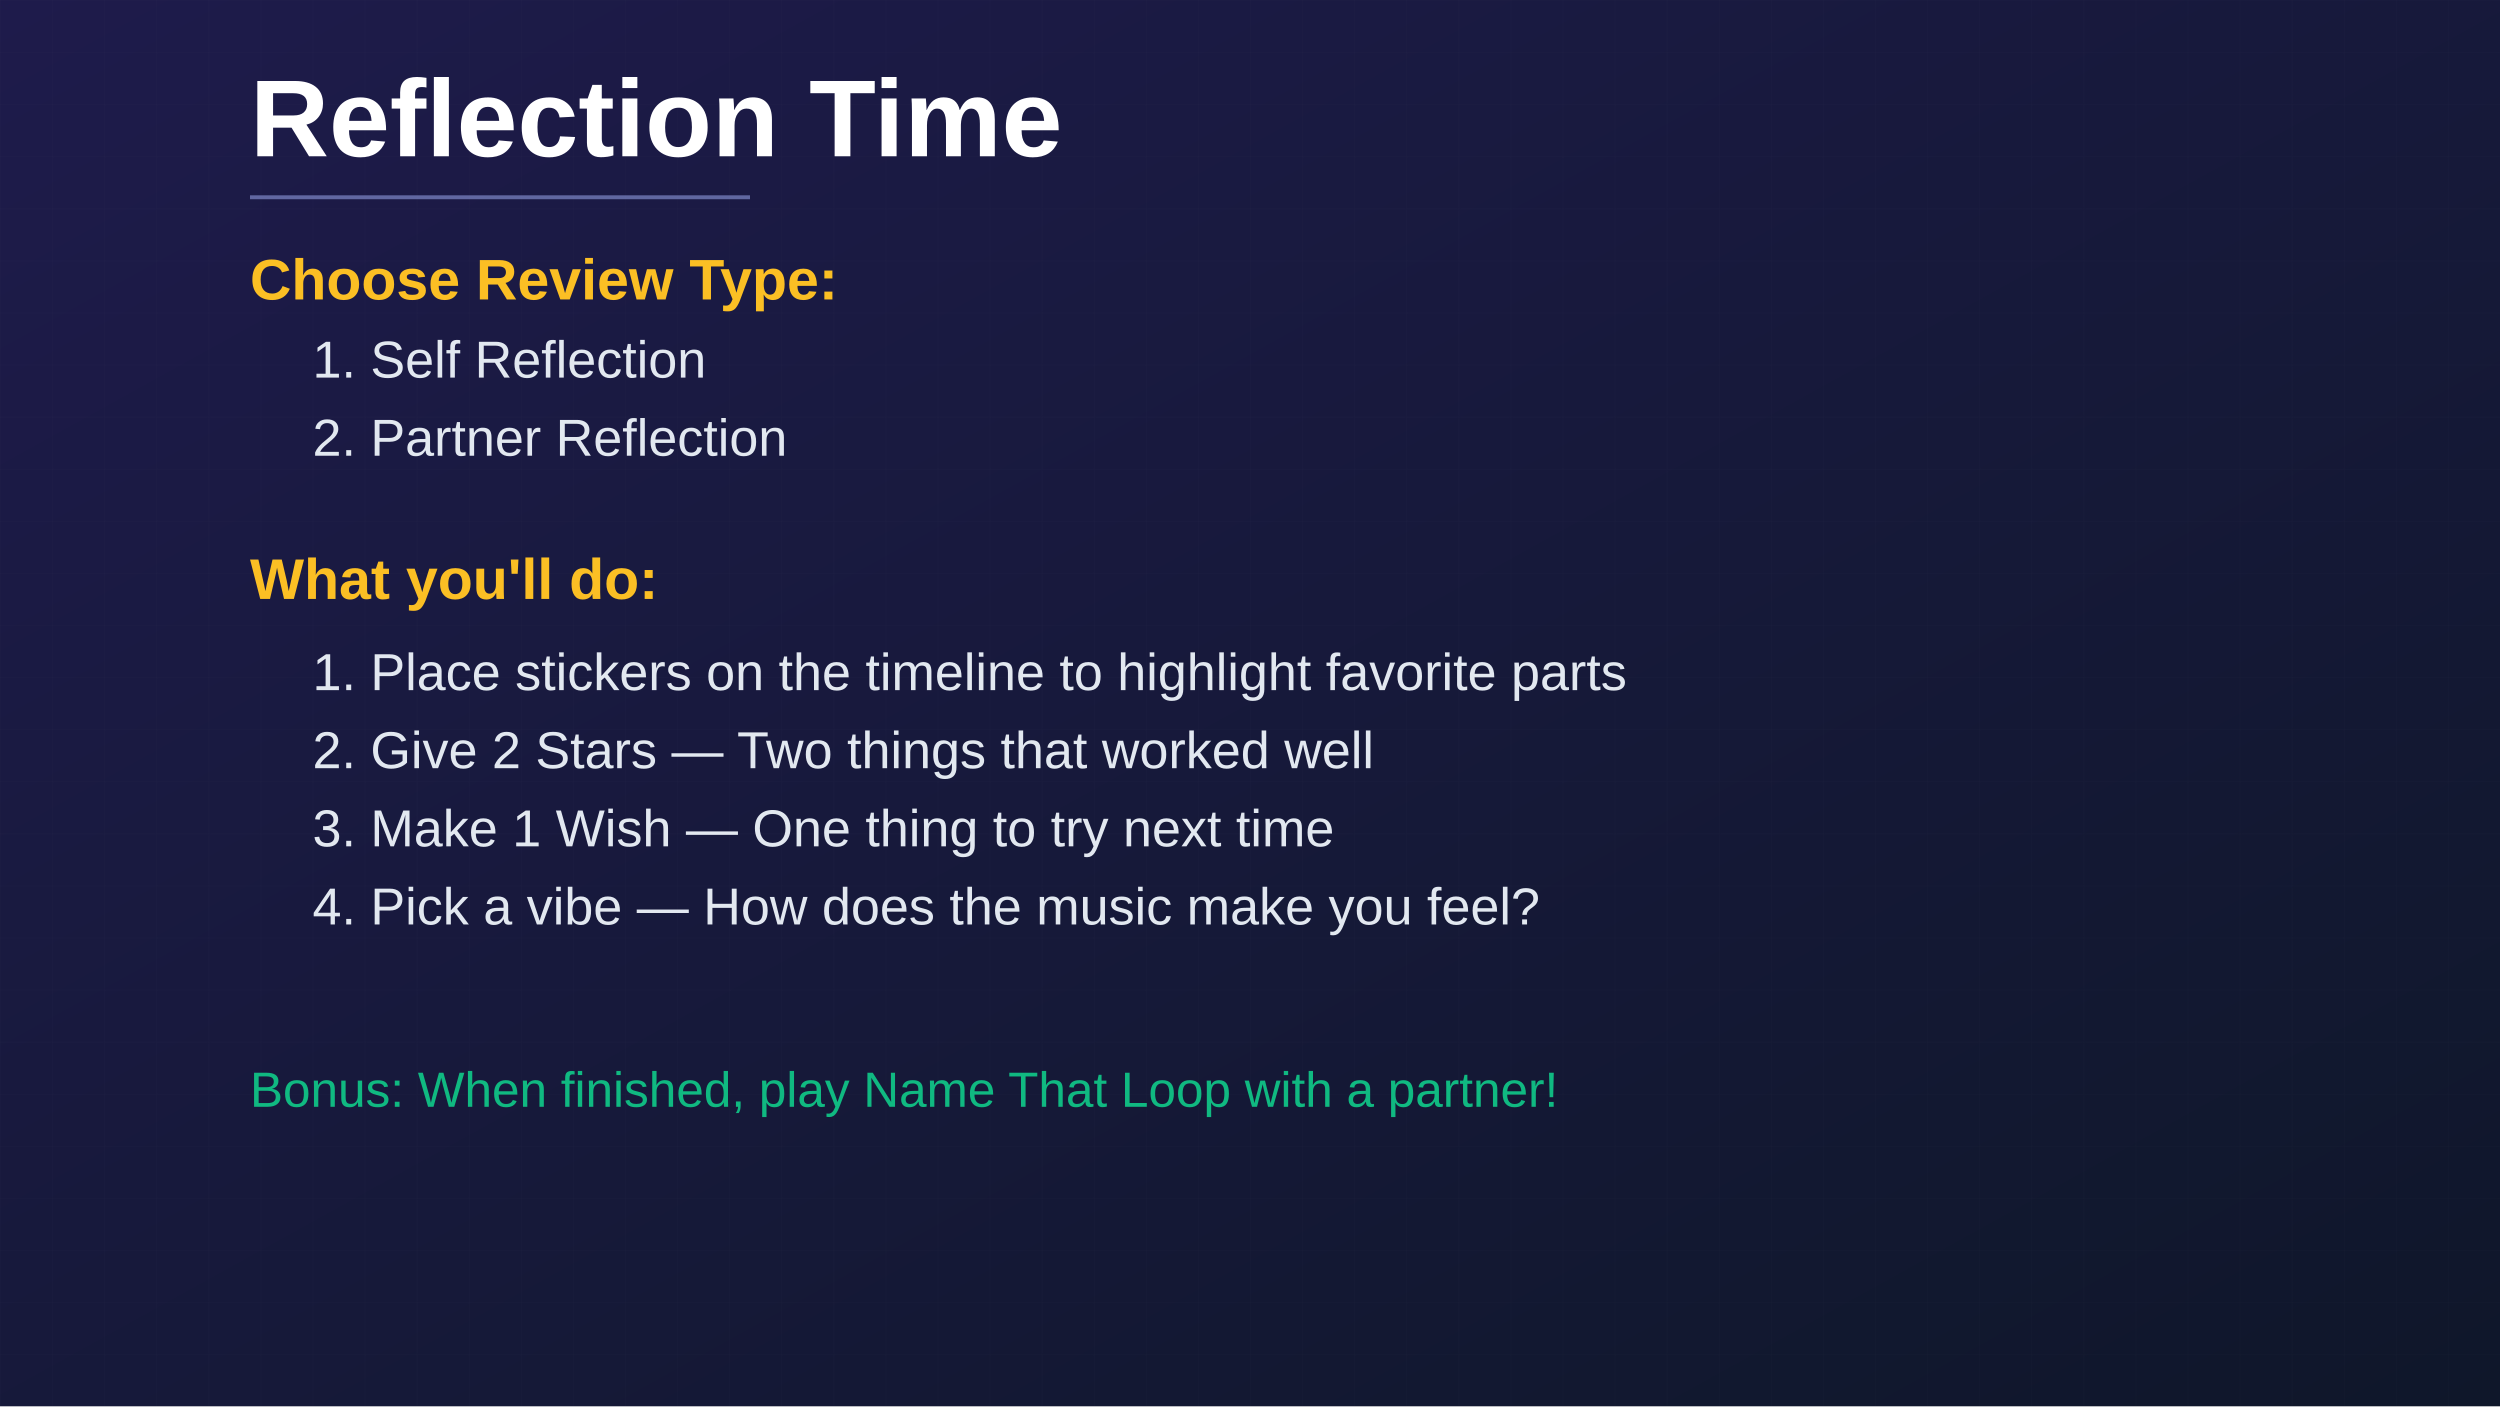
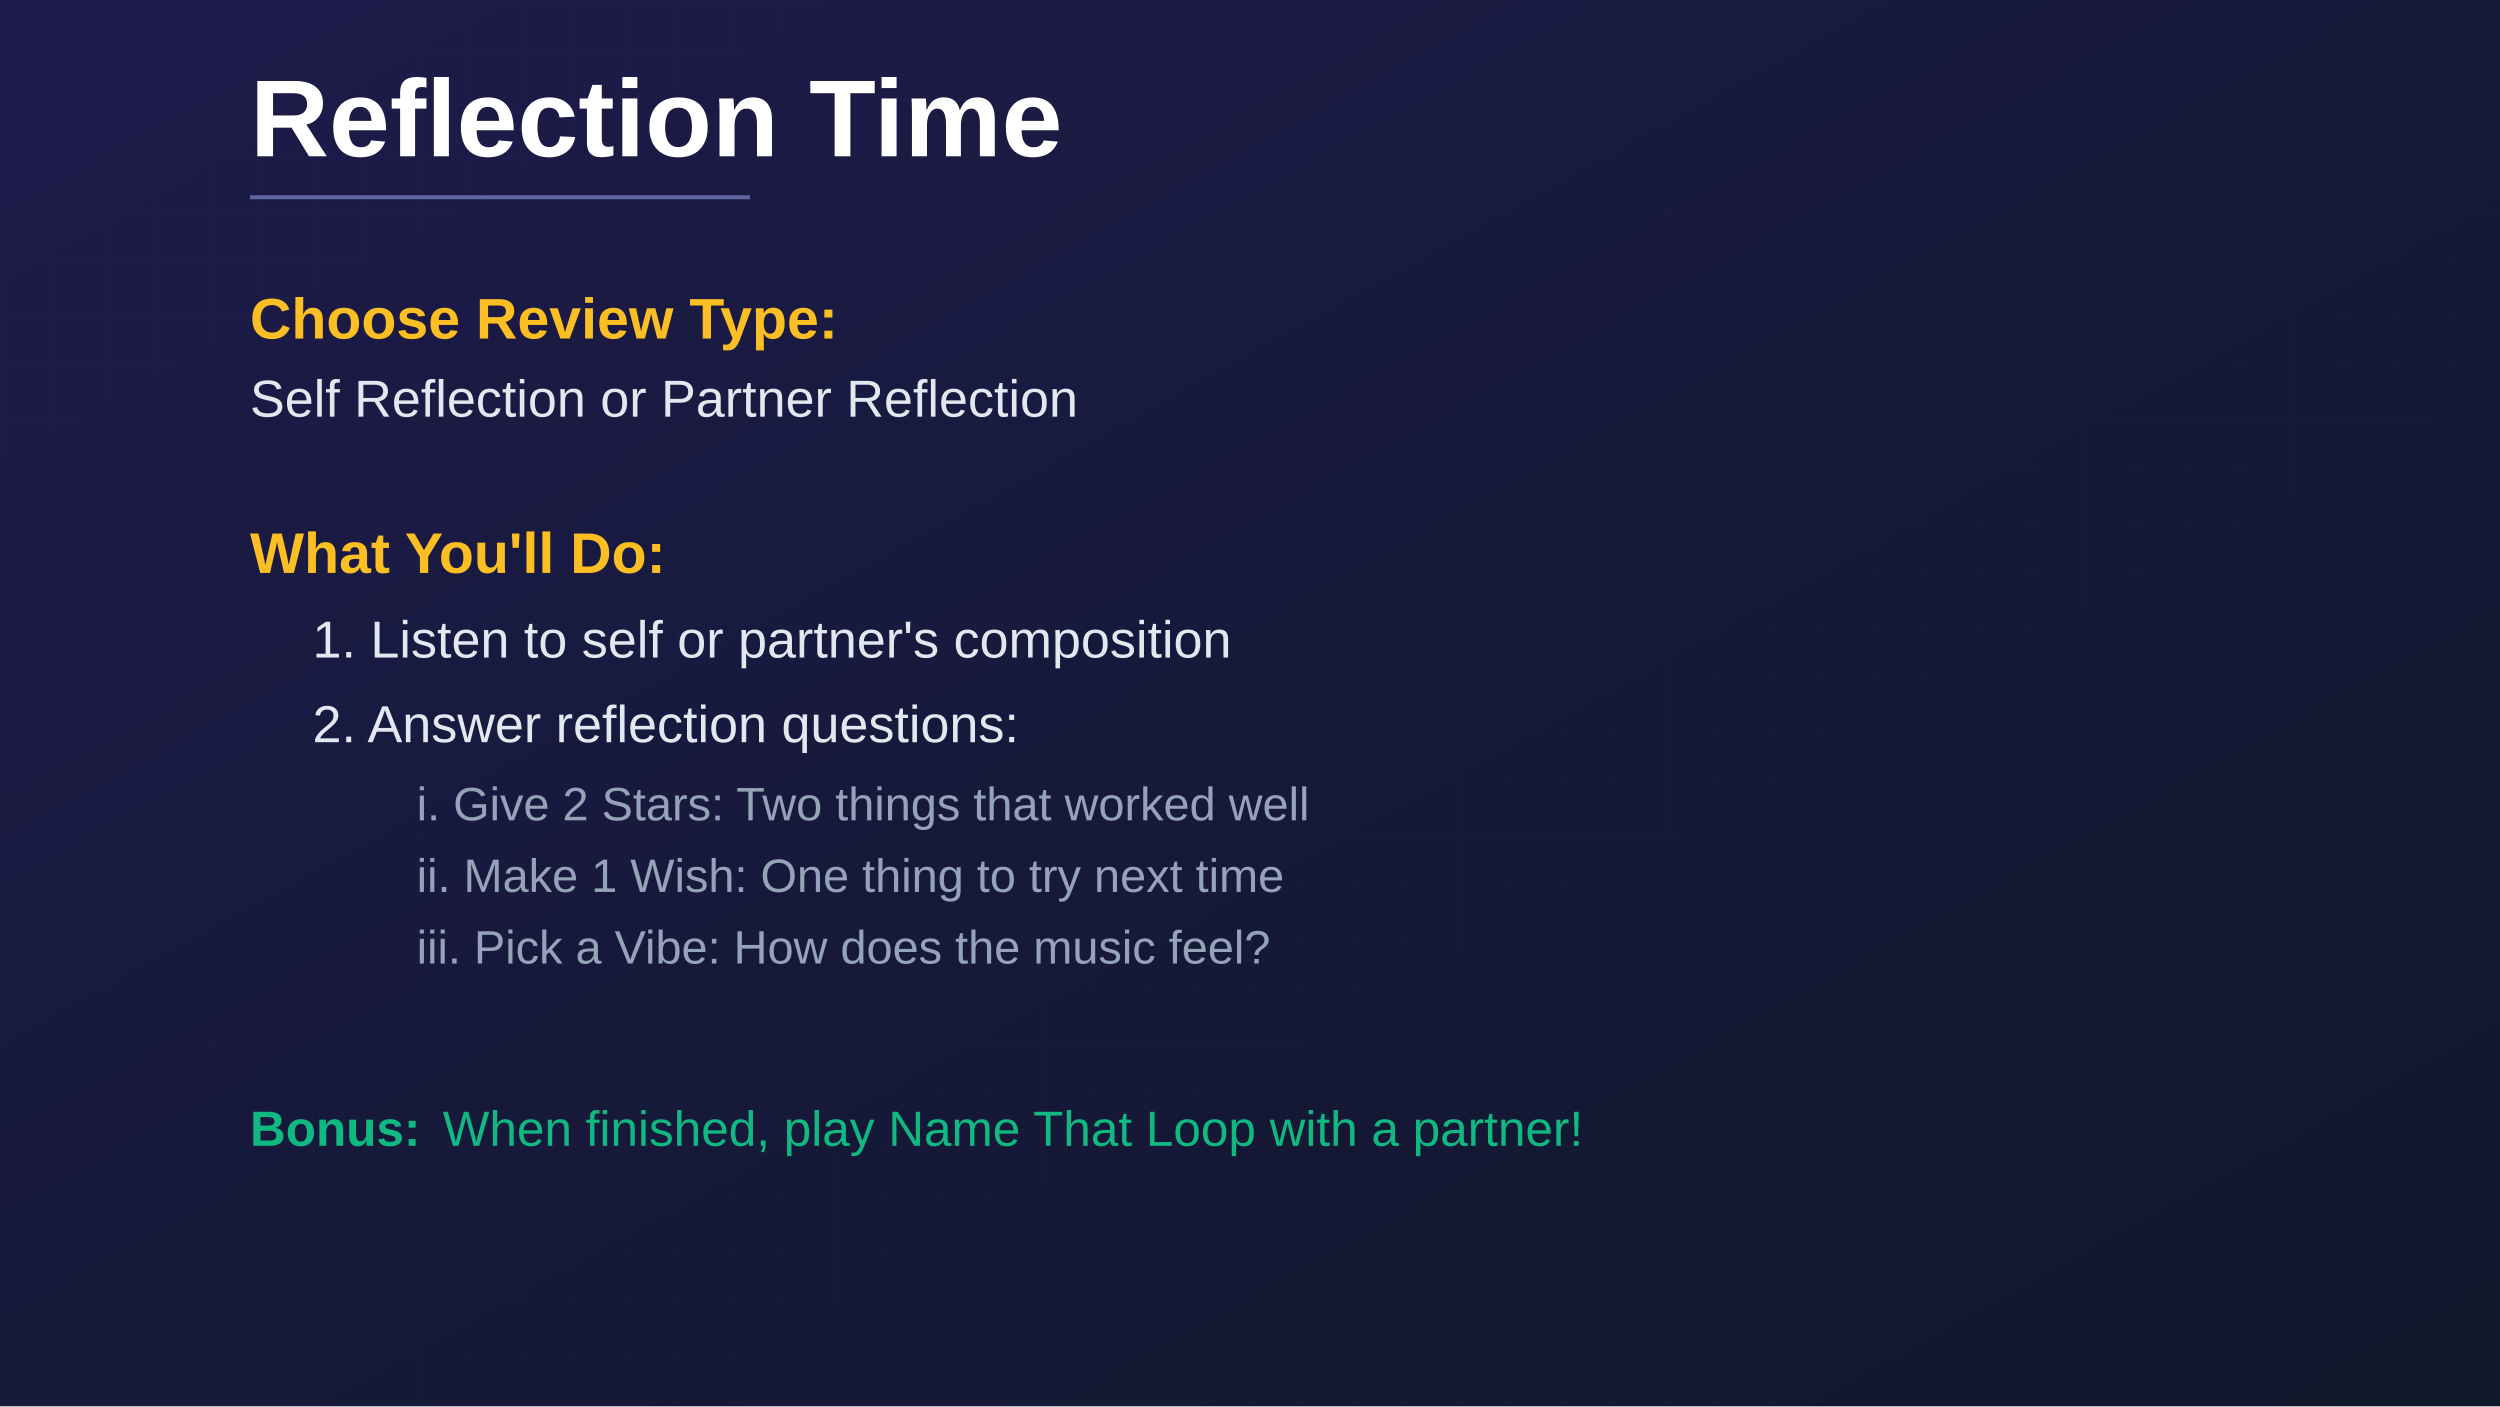
<svg xmlns="http://www.w3.org/2000/svg" width="1920" height="1080">
  <defs>
    <linearGradient id="bg" x1="0%" y1="0%" x2="100%" y2="100%">
      <stop offset="0%" style="stop-color:#1e1b4b" />
      <stop offset="100%" style="stop-color:#0f172a" />
    </linearGradient>
    <pattern id="grid" width="40" height="40" patternUnits="userSpaceOnUse">
      <path d="M 40 0 L 0 0 0 40" fill="none" stroke="white" stroke-width="0.5" opacity="0.03" />
    </pattern>
  </defs>
  <rect width="1920" height="1080" fill="url(#bg)" />
  <rect width="1920" height="1080" fill="url(#grid)" />
  <text x="192" y="120" font-family="Arial, Helvetica, sans-serif" font-size="84" fill="white" font-weight="bold">Reflection Time</text>
  <rect x="192" y="150" width="384" height="3" fill="#a5b4fc" opacity="0.5" />
-   <text x="192" y="230" font-family="Arial, Helvetica, sans-serif" font-size="44" fill="#fbbf24" font-weight="bold">Choose Review Type:</text>
-   <text x="240" y="290" font-family="Arial, Helvetica, sans-serif" font-size="40" fill="#e2e8f0">1. Self Reflection</text>
-   <text x="240" y="350" font-family="Arial, Helvetica, sans-serif" font-size="40" fill="#e2e8f0">2. Partner Reflection</text>
-   <text x="192" y="460" font-family="Arial, Helvetica, sans-serif" font-size="44" fill="#fbbf24" font-weight="bold">What you'll do:</text>
-   <text x="240" y="530" font-family="Arial, Helvetica, sans-serif" font-size="40" fill="#e2e8f0">1. Place stickers on the timeline to highlight favorite parts</text>
-   <text x="240" y="590" font-family="Arial, Helvetica, sans-serif" font-size="40" fill="#e2e8f0">2. Give 2 Stars — Two things that worked well</text>
-   <text x="240" y="650" font-family="Arial, Helvetica, sans-serif" font-size="40" fill="#e2e8f0">3. Make 1 Wish — One thing to try next time</text>
-   <text x="240" y="710" font-family="Arial, Helvetica, sans-serif" font-size="40" fill="#e2e8f0">4. Pick a vibe — How does the music make you feel?</text>
-   <text x="192" y="850" font-family="Arial, Helvetica, sans-serif" font-size="38" fill="#10b981">Bonus: When finished, play Name That Loop with a partner!</text>
+   <text x="192" y="260" font-family="Arial, Helvetica, sans-serif" font-size="44" fill="#fbbf24" font-weight="bold">Choose Review Type:</text>
+   <text x="192" y="320" font-family="Arial, Helvetica, sans-serif" font-size="40" fill="#e2e8f0">Self Reflection or Partner Reflection</text>
+   <text x="192" y="440" font-family="Arial, Helvetica, sans-serif" font-size="44" fill="#fbbf24" font-weight="bold">What You'll Do:</text>
+   <text x="240" y="505" font-family="Arial, Helvetica, sans-serif" font-size="40" fill="#e2e8f0">1. Listen to self or partner's composition</text>
+   <text x="240" y="570" font-family="Arial, Helvetica, sans-serif" font-size="40" fill="#e2e8f0">2. Answer reflection questions:</text>
+   <text x="320" y="630" font-family="Arial, Helvetica, sans-serif" font-size="36" fill="#94a3b8">i. Give 2 Stars: Two things that worked well</text>
+   <text x="320" y="685" font-family="Arial, Helvetica, sans-serif" font-size="36" fill="#94a3b8">ii. Make 1 Wish: One thing to try next time</text>
+   <text x="320" y="740" font-family="Arial, Helvetica, sans-serif" font-size="36" fill="#94a3b8">iii. Pick a Vibe: How does the music feel?</text>
+   <text x="192" y="880" font-family="Arial, Helvetica, sans-serif" font-size="38" fill="#10b981" font-weight="bold">Bonus:</text>
+   <text x="340" y="880" font-family="Arial, Helvetica, sans-serif" font-size="38" fill="#10b981">When finished, play Name That Loop with a partner!</text>
</svg>
